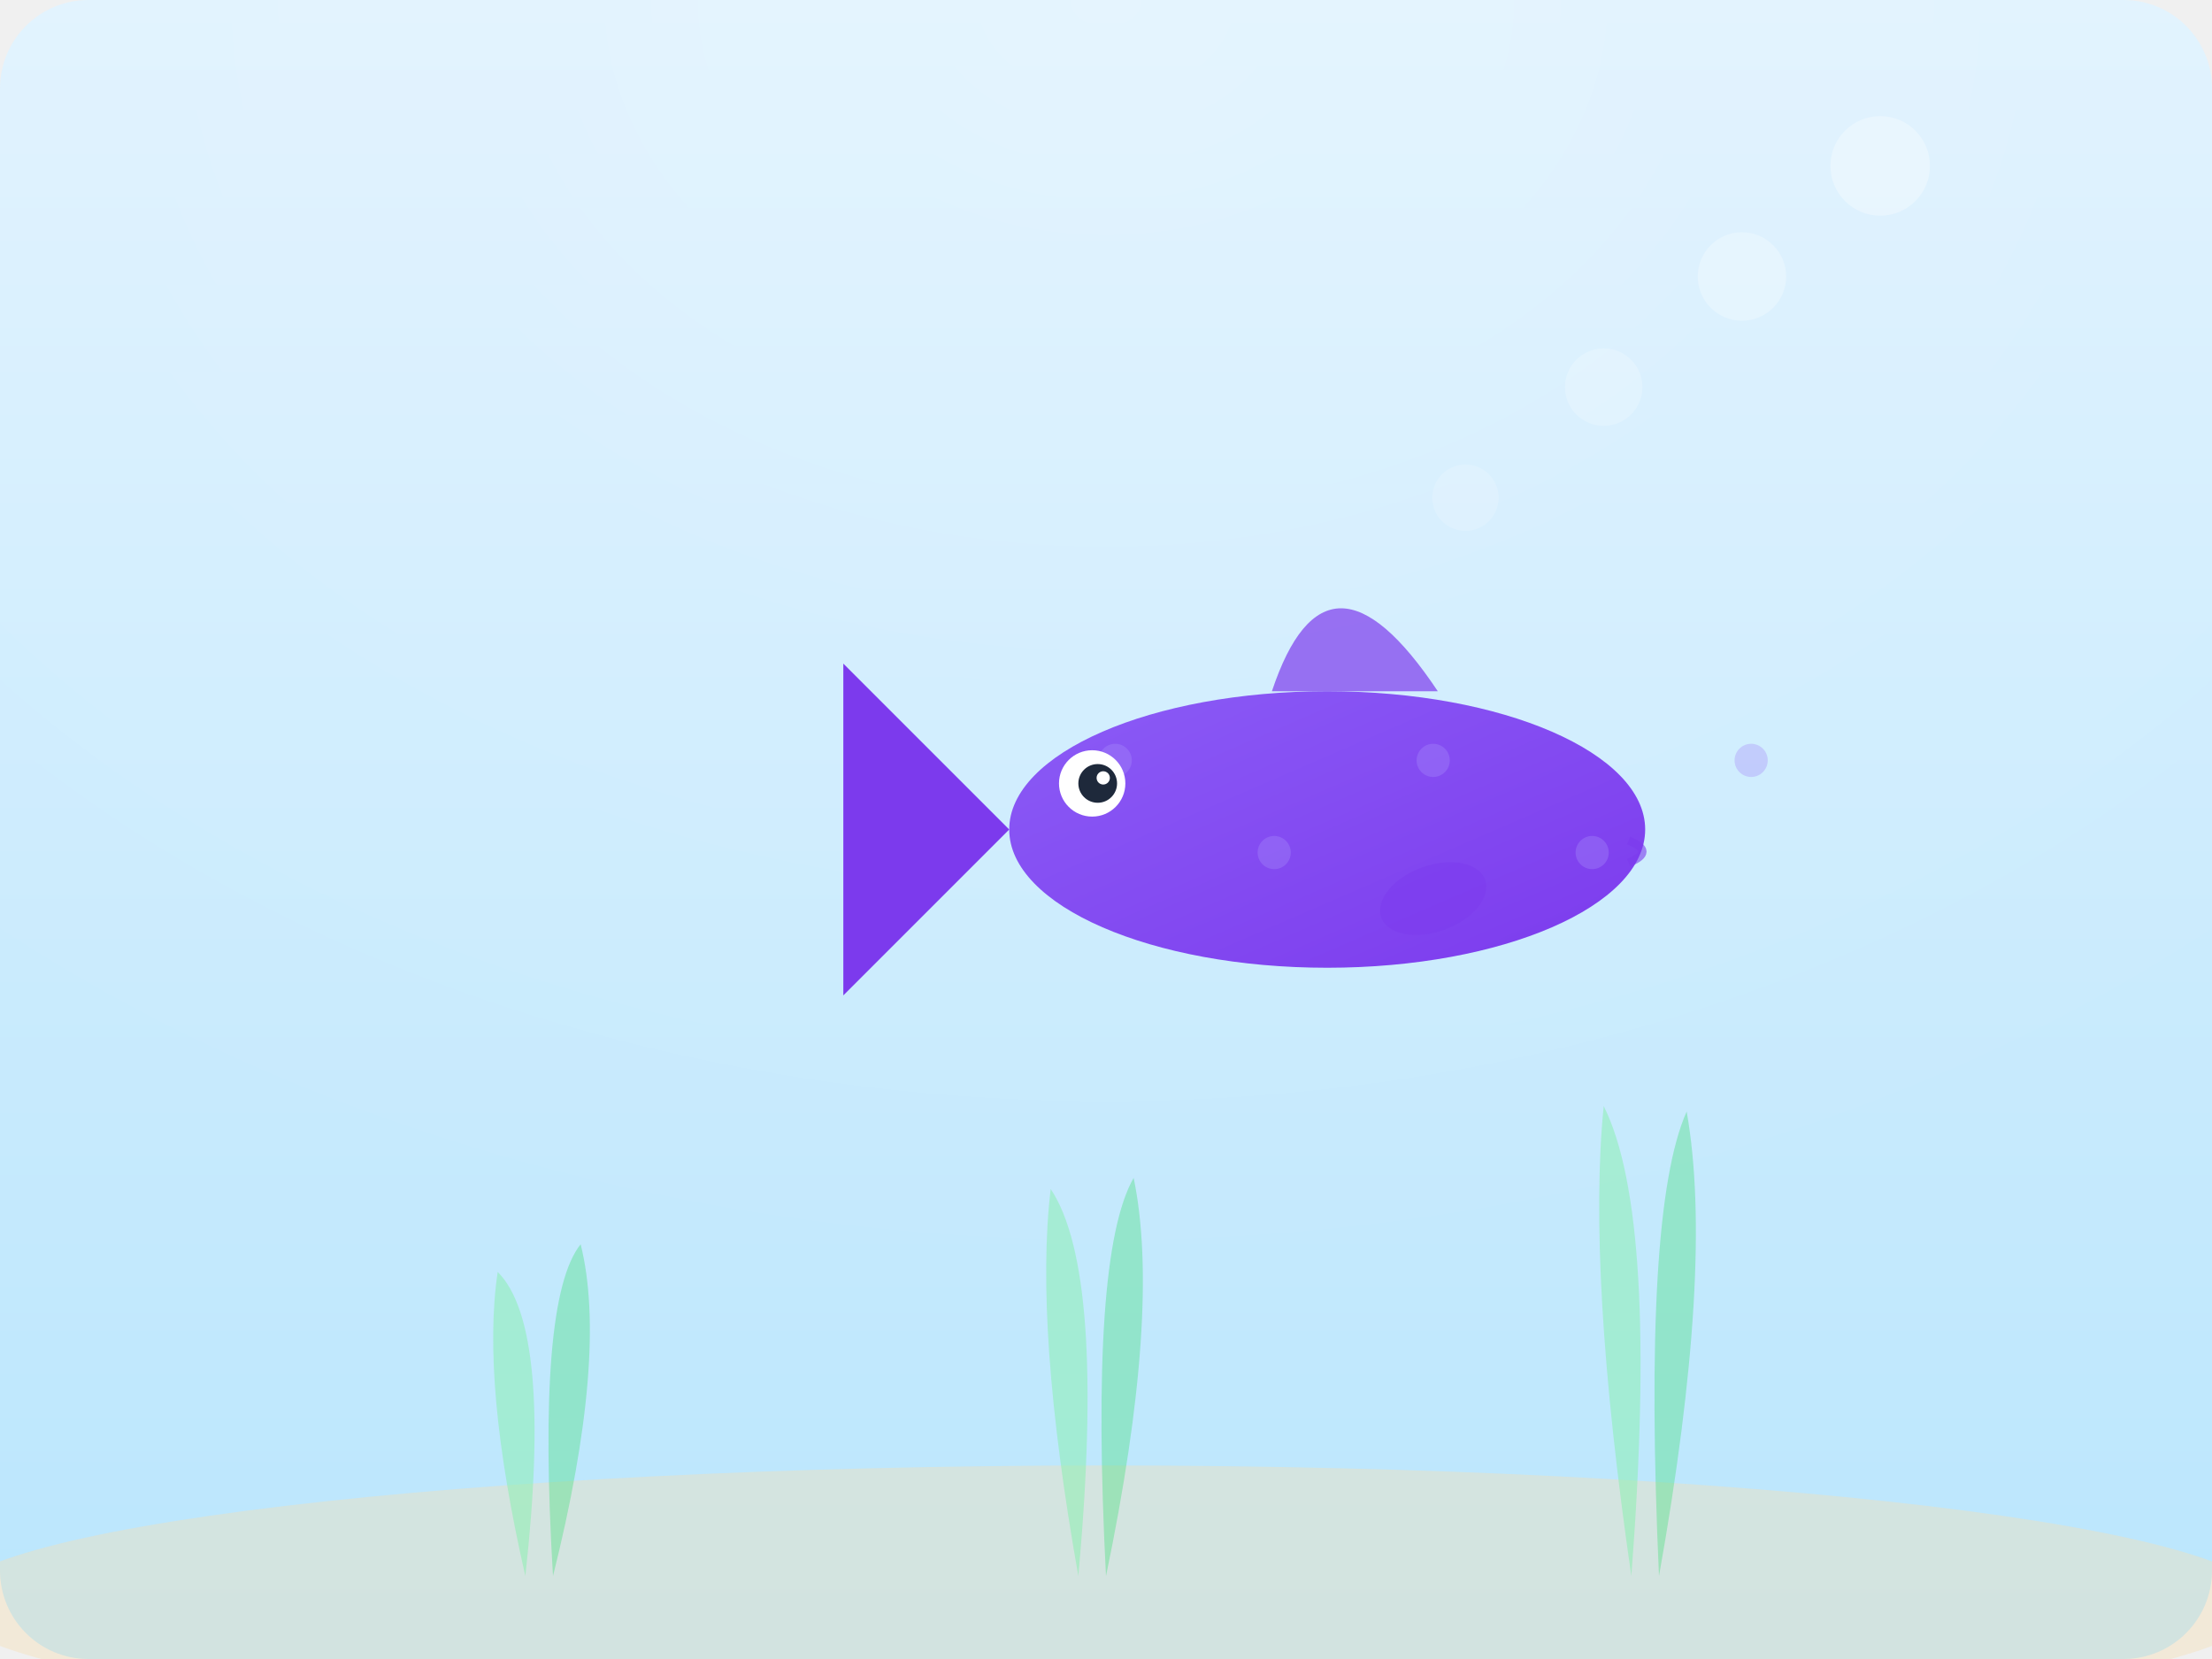
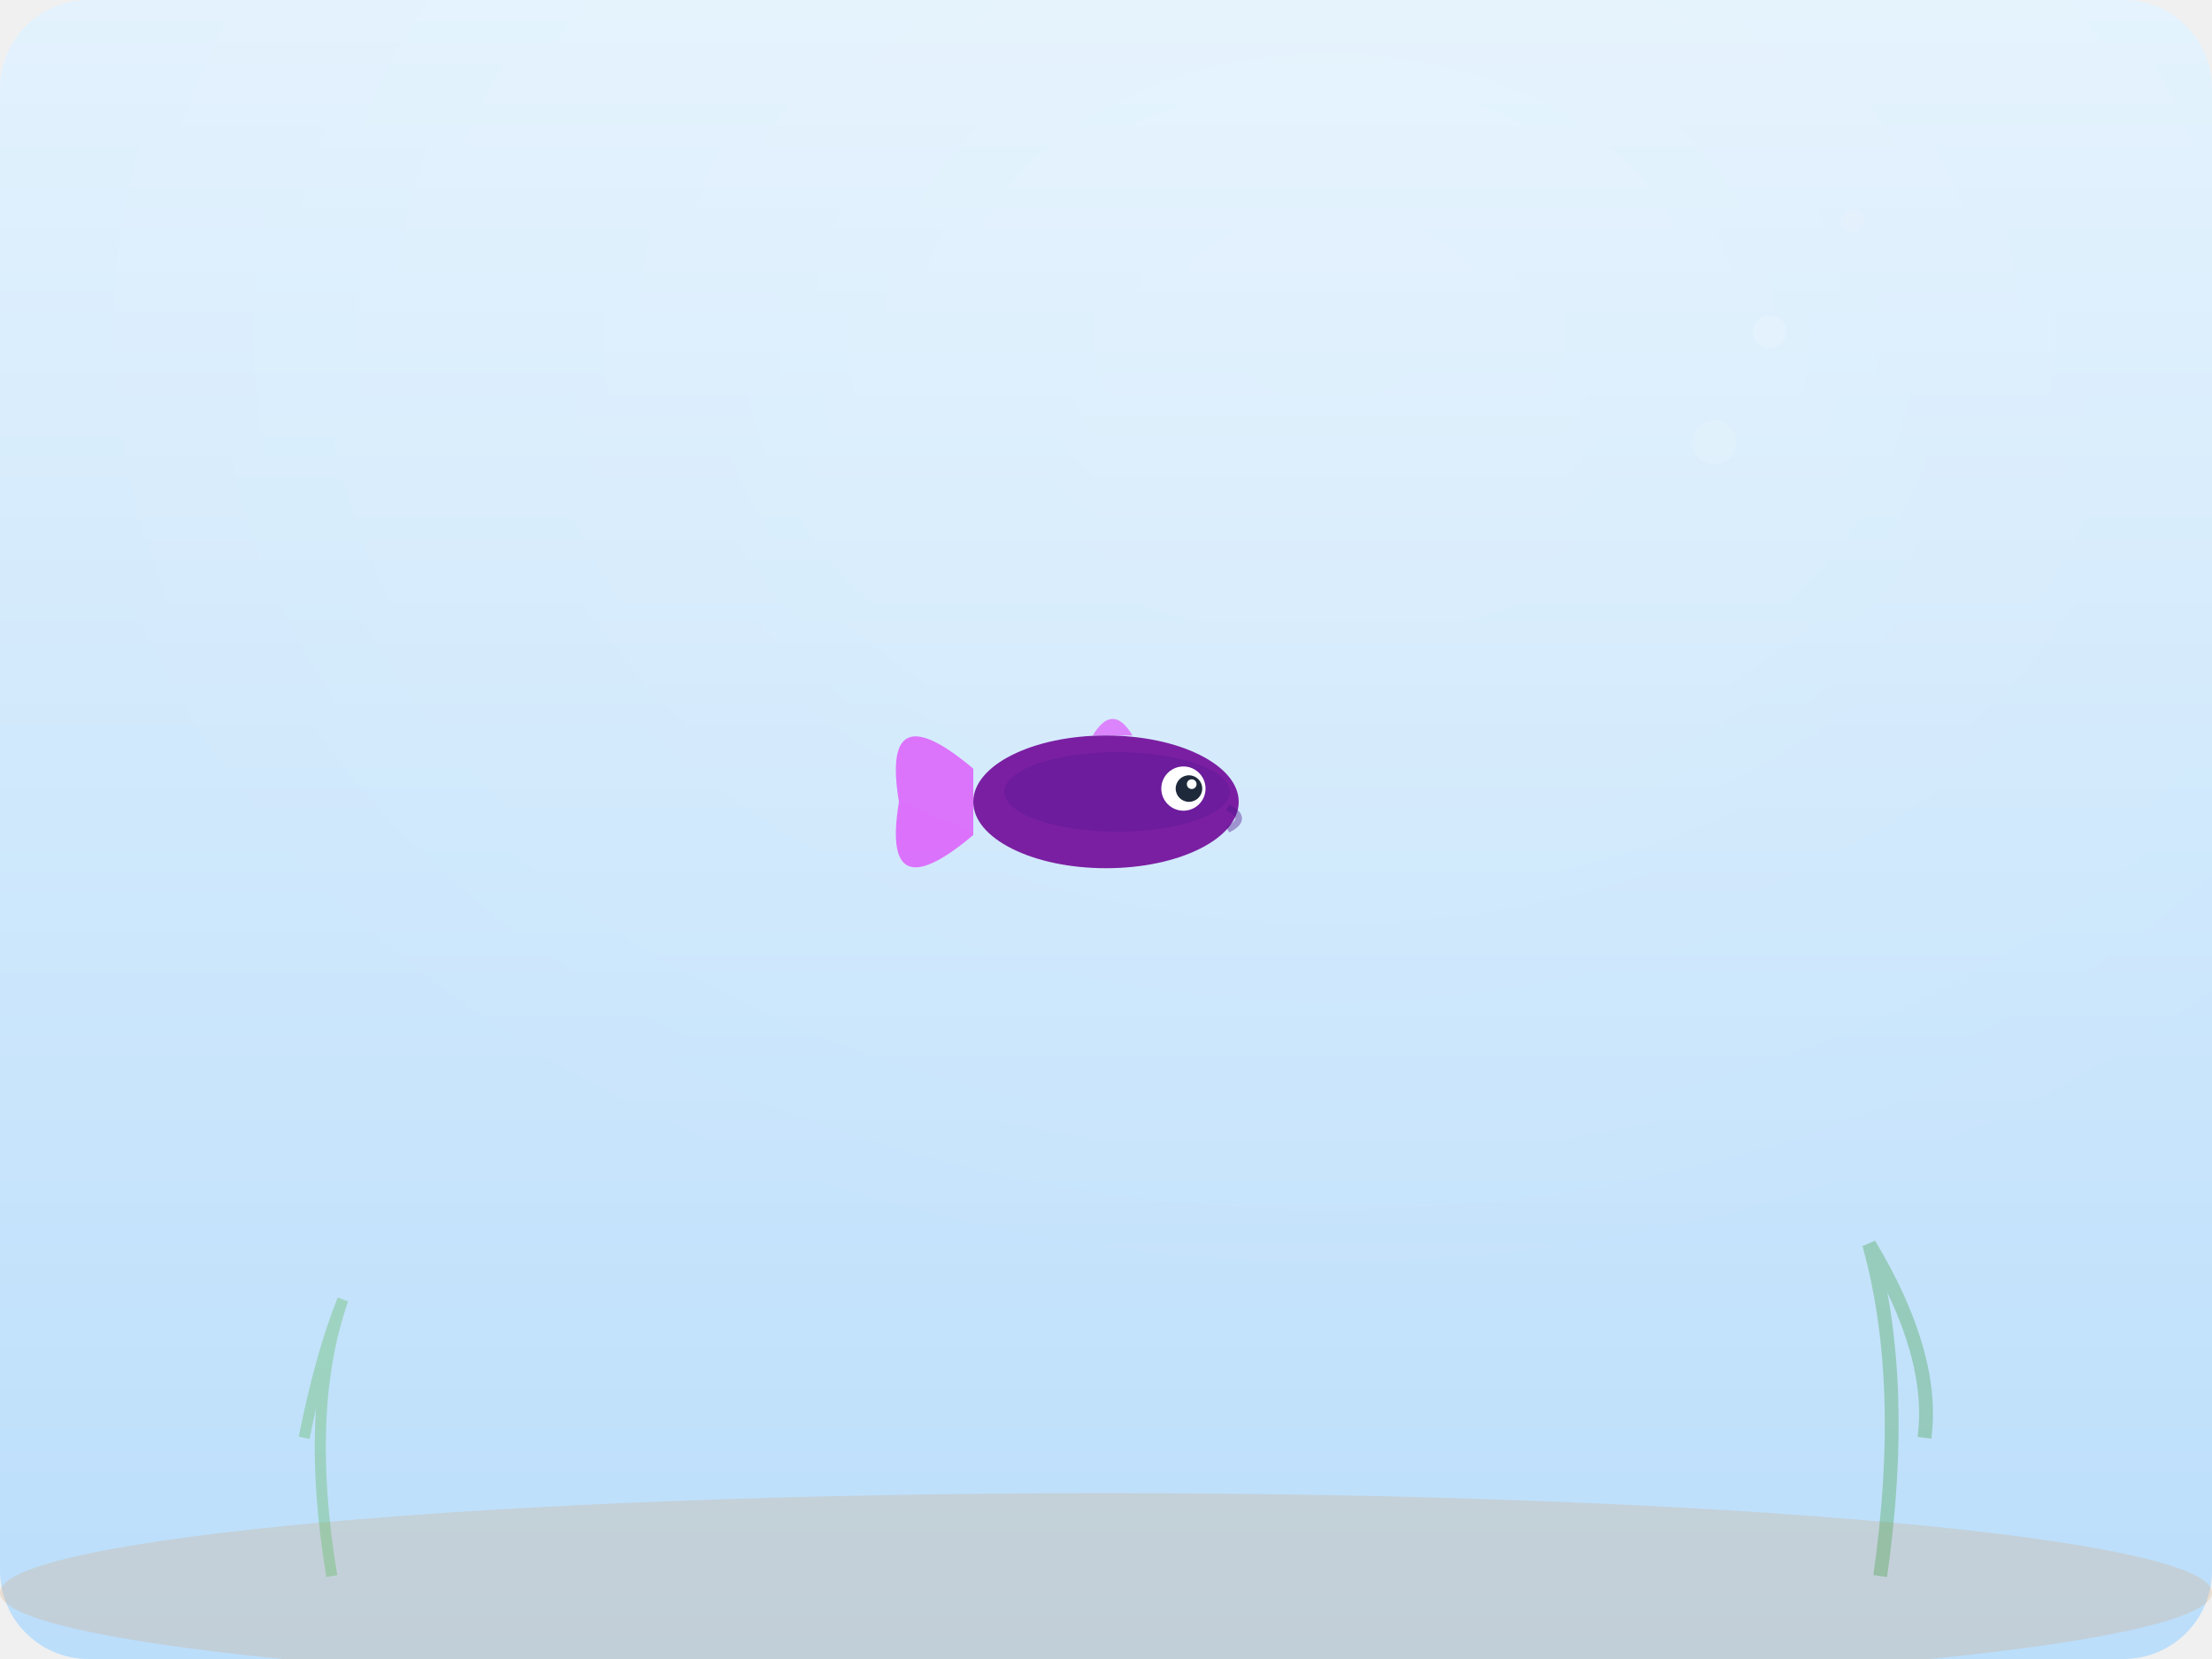
<svg xmlns="http://www.w3.org/2000/svg" viewBox="0 0 400 300" width="400" height="300">
  <defs>
-     <linearGradient id="bg_3" x1="0%" y1="0%" x2="0%" y2="100%">
-       <stop offset="0%" style="stop-color:#E0F2FE" />
-       <stop offset="100%" style="stop-color:#BAE6FD" />
+     <linearGradient id="bg3" x1="0%" y1="0%" x2="0%" y2="100%">
+       <stop offset="0%" style="stop-color:#E3F2FD" />
+       <stop offset="100%" style="stop-color:#BBDEFB" />
    </linearGradient>
-     <linearGradient id="fish_3" x1="0%" y1="0%" x2="100%" y2="100%">
-       <stop offset="0%" style="stop-color:#8B5CF6" />
-       <stop offset="100%" style="stop-color:#7C3AED" />
-     </linearGradient>
-     <radialGradient id="light_3" cx="50%" cy="0%" r="80%">
+     <radialGradient id="glow3" cx="60%" cy="20%" r="60%">
      <stop offset="0%" style="stop-color:white;stop-opacity:0.15" />
      <stop offset="100%" style="stop-color:white;stop-opacity:0" />
    </radialGradient>
  </defs>
-   <rect width="400" height="300" rx="16" fill="url(#bg_3)" />
-   <rect width="400" height="300" rx="16" fill="url(#light_3)" />
-   <ellipse cx="200" cy="290" rx="210" ry="25" fill="#F5DEB3" opacity="0.4" />
-   <path d="M95,285 Q87,250 90,230 Q100,240 95,285" fill="#86EFAC" opacity="0.5" />
-   <path d="M100,285 Q110,245 105,225 Q97,235 100,285" fill="#4ADE80" opacity="0.4" />
-   <path d="M195,285 Q187,240 190,215 Q200,230 195,285" fill="#86EFAC" opacity="0.5" />
-   <path d="M200,285 Q210,237 205,213 Q197,227 200,285" fill="#4ADE80" opacity="0.4" />
-   <path d="M295,285 Q287,230 290,200 Q300,220 295,285" fill="#86EFAC" opacity="0.5" />
-   <path d="M300,285 Q310,229 305,201 Q297,219 300,285" fill="#4ADE80" opacity="0.4" />
-   <circle cx="265" cy="90" r="6" fill="white" opacity="0.15" />
-   <circle cx="290" cy="70" r="7" fill="white" opacity="0.2" />
-   <circle cx="315" cy="50" r="8" fill="white" opacity="0.25" />
-   <circle cx="340" cy="30" r="9" fill="white" opacity="0.3" />
-   <ellipse cx="240" cy="150" rx="57.5" ry="25" fill="url(#fish_3)" />
-   <path d="M182.5,150 L152.5,120 L152.5,180 Z" fill="#7C3AED" />
-   <path d="M230,125 Q240,95 260,125" fill="#7C3AED" opacity="0.7" />
-   <ellipse cx="259.167" cy="162.5" rx="10" ry="6" fill="#7C3AED" opacity="0.5" transform="rotate(-20 259.1667 162.5)" />
-   <circle cx="201.667" cy="137.5" r="3" fill="#A78BFA" opacity="0.35" />
-   <circle cx="230.417" cy="154.167" r="3" fill="#A78BFA" opacity="0.35" />
-   <circle cx="259.167" cy="137.5" r="3" fill="#A78BFA" opacity="0.35" />
-   <circle cx="287.917" cy="154.167" r="3" fill="#A78BFA" opacity="0.35" />
-   <circle cx="316.667" cy="137.5" r="3" fill="#A78BFA" opacity="0.35" />
-   <circle cx="197.5" cy="141.667" r="6" fill="white" />
-   <circle cx="198.5" cy="141.667" r="3.5" fill="#1E293B" />
-   <circle cx="199.5" cy="140.667" r="1.2" fill="white" />
-   <path d="M294.5,152 Q299.5,154 294.5,156" fill="none" stroke="#7C3AED" stroke-width="1.5" opacity="0.6" />
+   <rect width="400" height="300" rx="16" fill="url(#bg3)" />
+   <rect width="400" height="300" rx="16" fill="url(#glow3)" />
+   <ellipse cx="200" cy="288" rx="200" ry="18" fill="#D4A574" opacity="0.25" />
+   <path d="M60,285 Q55,255 62,235 Q58,245 55,260" stroke="#66BB6A" stroke-width="2" fill="none" opacity="0.4" />
+   <path d="M340,285 Q345,250 338,225 Q350,245 348,260" stroke="#43A047" stroke-width="2.5" fill="none" opacity="0.35" />
+   <circle cx="320" cy="60" r="3" fill="white" opacity="0.15" />
+   <circle cx="335" cy="40" r="2" fill="white" opacity="0.1" />
+   <circle cx="310" cy="80" r="4" fill="white" opacity="0.12" />
+   <path d="M176,139 Q159.2,124.84 162.56,145 Q159.2,165.16 176,151" fill="#E040FB" opacity="0.7" />
+   <path d="M197.6,133 Q201.2,127 204.8,133" fill="#E040FB" opacity="0.6" />
+   <ellipse cx="200" cy="145" rx="24" ry="12" fill="#7B1FA2" />
+   <ellipse cx="202" cy="143.2" rx="20.4" ry="7.2" fill="#4A148C" opacity="0.3" />
+   <circle cx="214" cy="142.6" r="4" fill="white" />
+   <circle cx="215" cy="142.6" r="2.4" fill="#1E293B" />
+   <circle cx="215.5" cy="141.8" r="0.88" fill="white" />
+   <path d="M222,146 Q226,148 222,150" fill="none" stroke="#4A148C" stroke-width="1.2" opacity="0.4" />
</svg>
